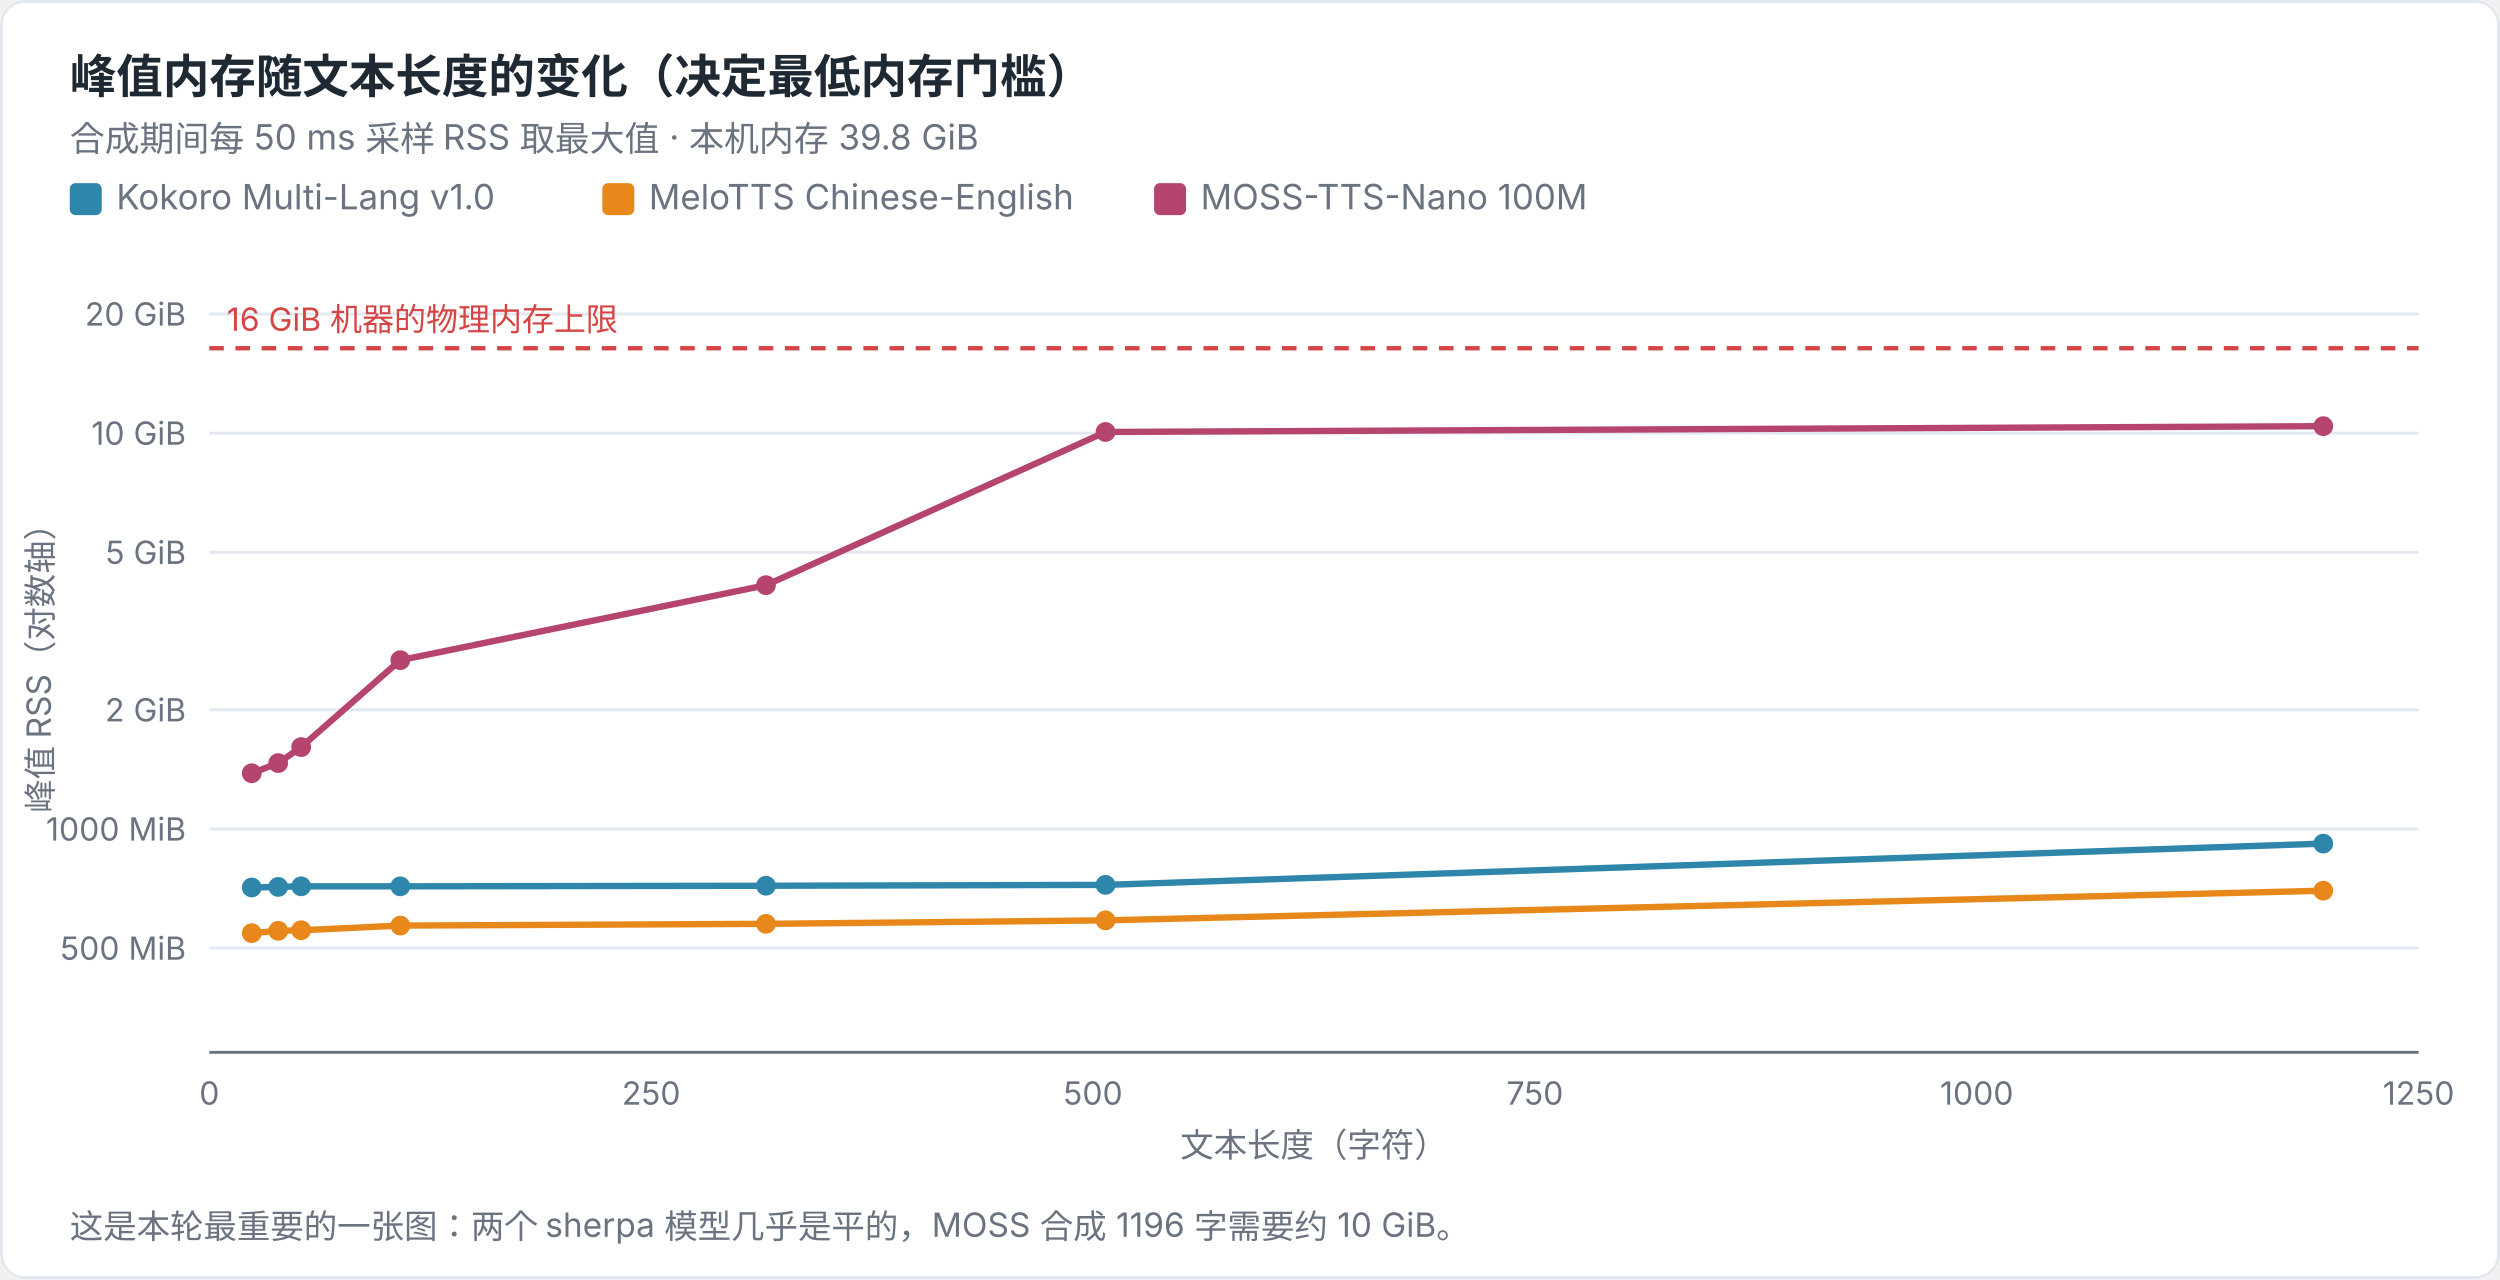
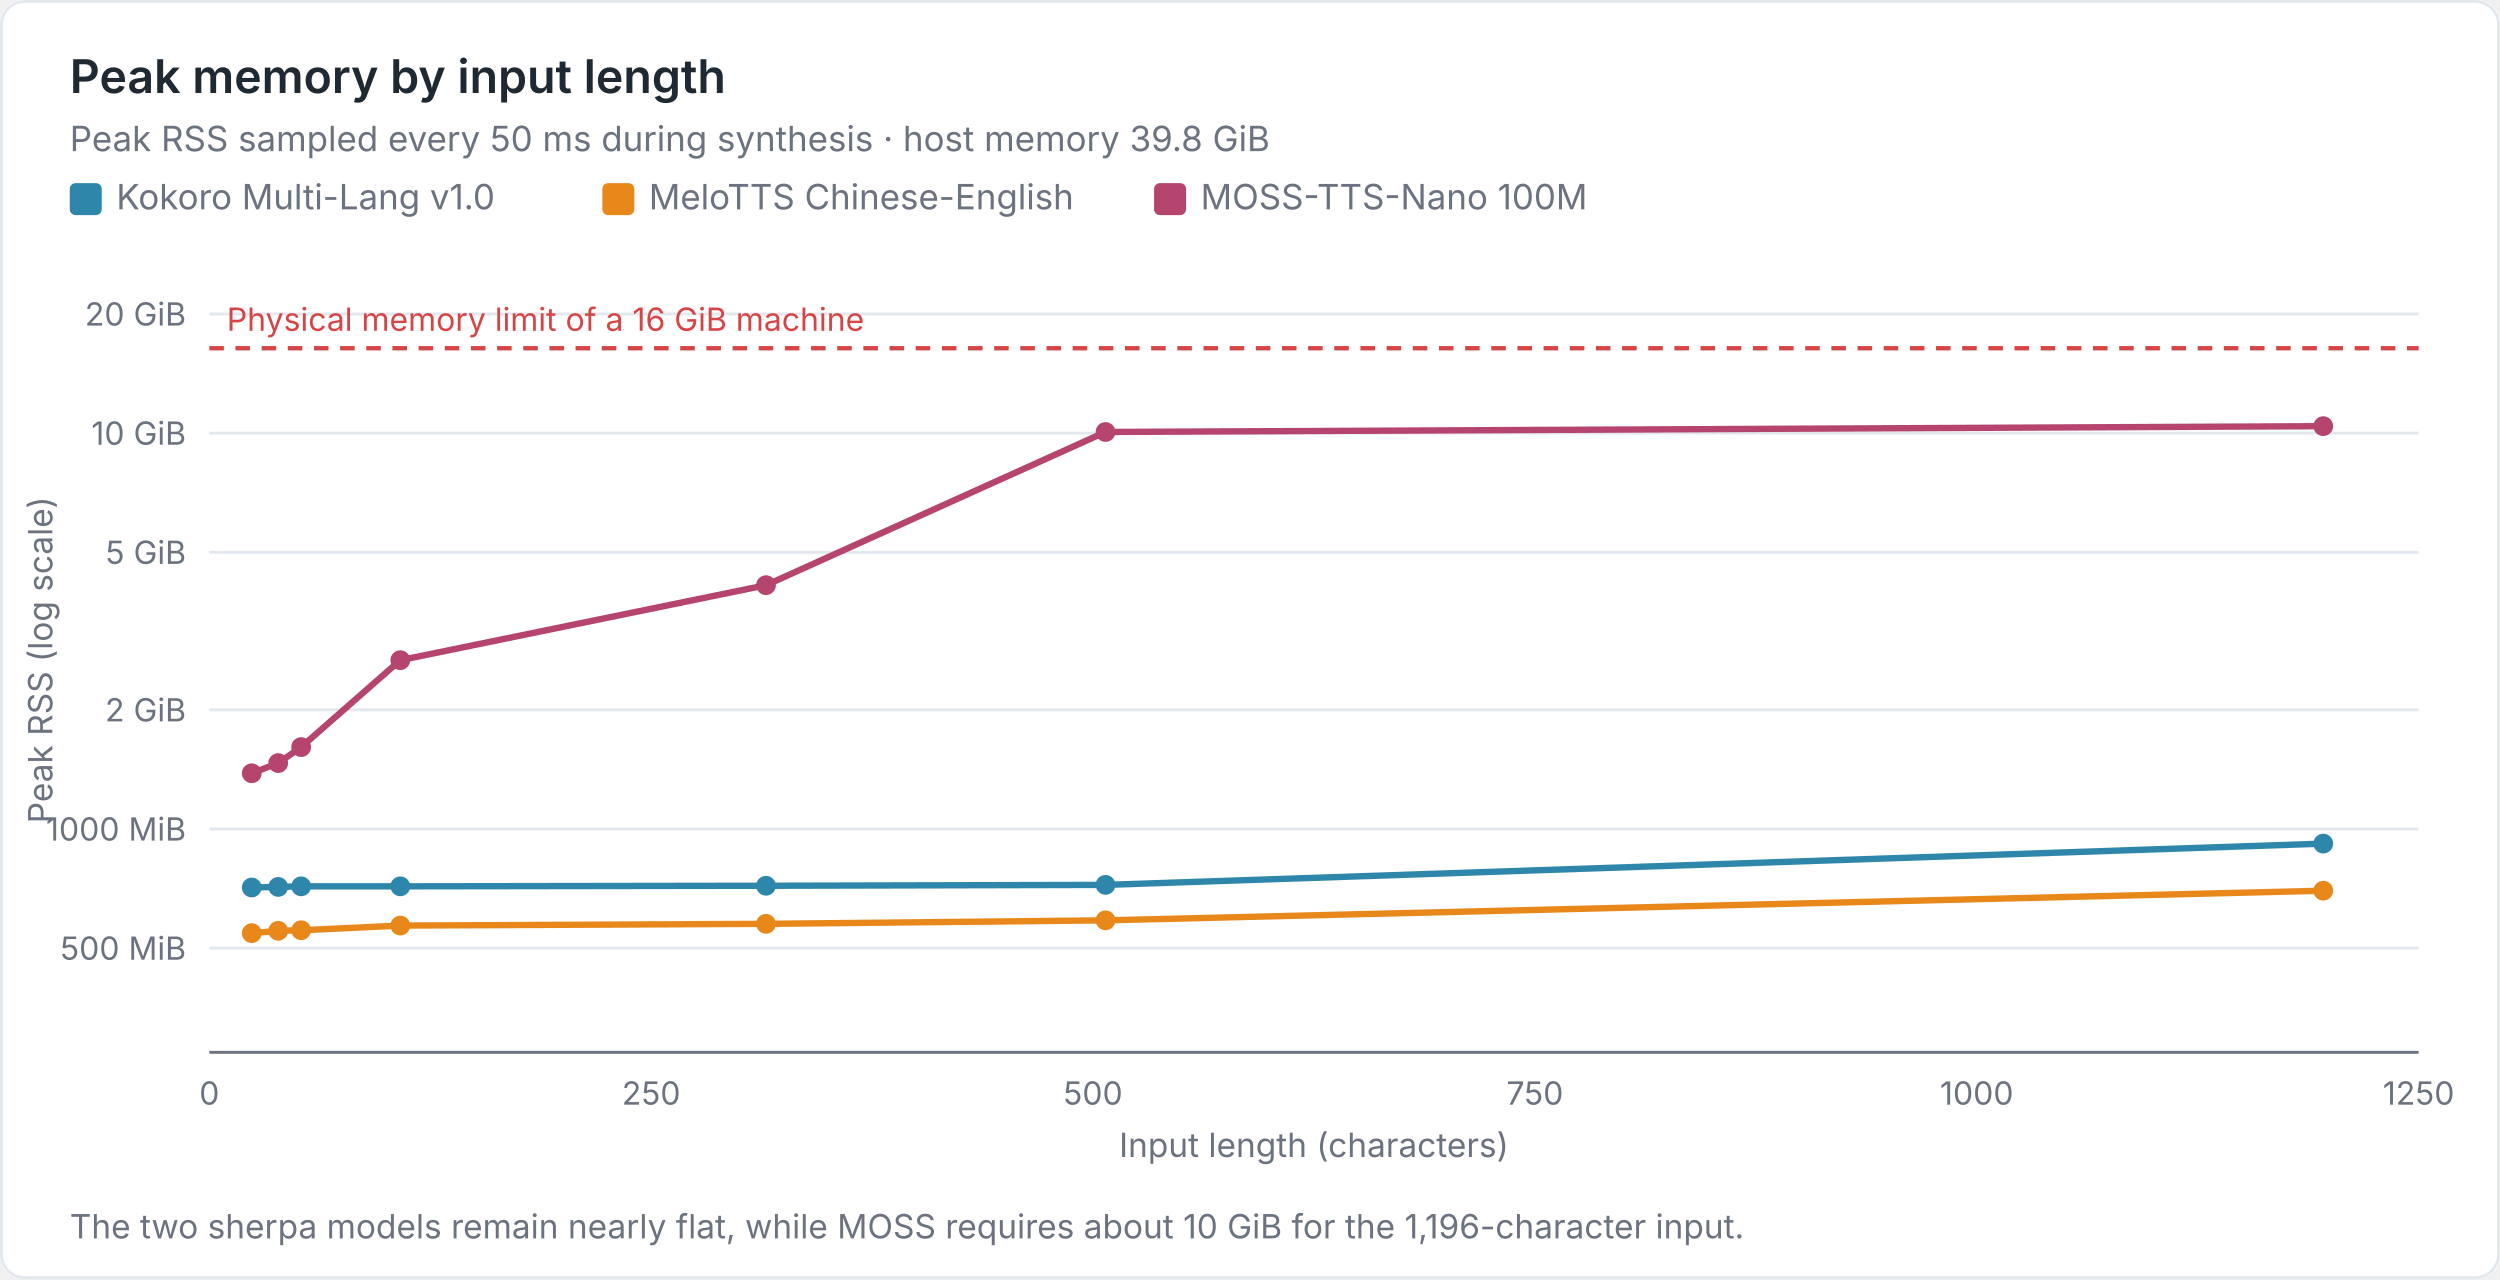
<svg xmlns="http://www.w3.org/2000/svg" width="860" height="440" viewBox="0 0 860 440" role="img">
  <rect width="860" height="440" fill="#FFFFFF" rx="8" />
  <rect x="0.5" y="0.5" width="859" height="439" fill="none" stroke="#E3E8EF" rx="8" />
-   <text x="24" y="32" font-family="-apple-system, BlinkMacSystemFont, 'Segoe UI', 'Noto Sans SC', 'Microsoft YaHei', sans-serif" font-size="16" fill="#1F2933" text-anchor="start" font-weight="600">峰值内存随文本长度的变化（决定最低内存门槛）</text>
-   <text x="24" y="52" font-family="-apple-system, BlinkMacSystemFont, 'Segoe UI', 'Noto Sans SC', 'Microsoft YaHei', sans-serif" font-size="12" fill="#6B7280" text-anchor="start" font-weight="400">合成期间每 50 ms 采样 RSS 取最大值 · 本机内存 39.8 GiB</text>
+   <text x="24" y="32" font-family="-apple-system, BlinkMacSystemFont, 'Segoe UI', 'Noto Sans SC', 'Microsoft YaHei', sans-serif" font-size="16" fill="#1F2933" text-anchor="start" font-weight="600">Peak memory by input length</text>
+   <text x="24" y="52" font-family="-apple-system, BlinkMacSystemFont, 'Segoe UI', 'Noto Sans SC', 'Microsoft YaHei', sans-serif" font-size="12" fill="#6B7280" text-anchor="start" font-weight="400">Peak RSS sampled every 50 ms during synthesis · host memory 39.8 GiB</text>
  <rect x="24.0" y="63" width="11" height="11" rx="2" fill="#2E86AB" />
  <text x="40" y="72" font-family="-apple-system, BlinkMacSystemFont, 'Segoe UI', 'Noto Sans SC', 'Microsoft YaHei', sans-serif" font-size="12" fill="#6B7280" text-anchor="start" font-weight="400">Kokoro Multi-Lang v1.0</text>
  <rect x="207.2" y="63" width="11" height="11" rx="2" fill="#E8871A" />
  <text x="223.2" y="72" font-family="-apple-system, BlinkMacSystemFont, 'Segoe UI', 'Noto Sans SC', 'Microsoft YaHei', sans-serif" font-size="12" fill="#6B7280" text-anchor="start" font-weight="400">MeloTTS Chinese-English</text>
  <rect x="397.0" y="63" width="11" height="11" rx="2" fill="#B5446E" />
  <text x="413" y="72" font-family="-apple-system, BlinkMacSystemFont, 'Segoe UI', 'Noto Sans SC', 'Microsoft YaHei', sans-serif" font-size="12" fill="#6B7280" text-anchor="start" font-weight="400">MOSS-TTS-Nano 100M</text>
  <line x1="72" y1="326.155" x2="832" y2="326.155" stroke="#E3E8EF" />
  <text x="64" y="330.155" font-family="-apple-system, BlinkMacSystemFont, 'Segoe UI', 'Noto Sans SC', 'Microsoft YaHei', sans-serif" font-size="11" fill="#6B7280" text-anchor="end" font-weight="400">500 MiB</text>
  <line x1="72" y1="285.163" x2="832" y2="285.163" stroke="#E3E8EF" />
  <text x="64" y="289.163" font-family="-apple-system, BlinkMacSystemFont, 'Segoe UI', 'Noto Sans SC', 'Microsoft YaHei', sans-serif" font-size="11" fill="#6B7280" text-anchor="end" font-weight="400">1000 MiB</text>
  <line x1="72" y1="244.172" x2="832" y2="244.172" stroke="#E3E8EF" />
  <text x="64" y="248.172" font-family="-apple-system, BlinkMacSystemFont, 'Segoe UI', 'Noto Sans SC', 'Microsoft YaHei', sans-serif" font-size="11" fill="#6B7280" text-anchor="end" font-weight="400">2 GiB</text>
  <line x1="72" y1="189.984" x2="832" y2="189.984" stroke="#E3E8EF" />
  <text x="64" y="193.984" font-family="-apple-system, BlinkMacSystemFont, 'Segoe UI', 'Noto Sans SC', 'Microsoft YaHei', sans-serif" font-size="11" fill="#6B7280" text-anchor="end" font-weight="400">5 GiB</text>
  <line x1="72" y1="148.993" x2="832" y2="148.993" stroke="#E3E8EF" />
  <text x="64" y="152.993" font-family="-apple-system, BlinkMacSystemFont, 'Segoe UI', 'Noto Sans SC', 'Microsoft YaHei', sans-serif" font-size="11" fill="#6B7280" text-anchor="end" font-weight="400">10 GiB</text>
  <line x1="72" y1="108.001" x2="832" y2="108.001" stroke="#E3E8EF" />
  <text x="64" y="112.001" font-family="-apple-system, BlinkMacSystemFont, 'Segoe UI', 'Noto Sans SC', 'Microsoft YaHei', sans-serif" font-size="11" fill="#6B7280" text-anchor="end" font-weight="400">20 GiB</text>
  <text x="72" y="380" font-family="-apple-system, BlinkMacSystemFont, 'Segoe UI', 'Noto Sans SC', 'Microsoft YaHei', sans-serif" font-size="11" fill="#6B7280" text-anchor="middle" font-weight="400">0</text>
  <text x="224" y="380" font-family="-apple-system, BlinkMacSystemFont, 'Segoe UI', 'Noto Sans SC', 'Microsoft YaHei', sans-serif" font-size="11" fill="#6B7280" text-anchor="middle" font-weight="400">250</text>
  <text x="376" y="380" font-family="-apple-system, BlinkMacSystemFont, 'Segoe UI', 'Noto Sans SC', 'Microsoft YaHei', sans-serif" font-size="11" fill="#6B7280" text-anchor="middle" font-weight="400">500</text>
  <text x="528" y="380" font-family="-apple-system, BlinkMacSystemFont, 'Segoe UI', 'Noto Sans SC', 'Microsoft YaHei', sans-serif" font-size="11" fill="#6B7280" text-anchor="middle" font-weight="400">750</text>
  <text x="680" y="380" font-family="-apple-system, BlinkMacSystemFont, 'Segoe UI', 'Noto Sans SC', 'Microsoft YaHei', sans-serif" font-size="11" fill="#6B7280" text-anchor="middle" font-weight="400">1000</text>
  <text x="832" y="380" font-family="-apple-system, BlinkMacSystemFont, 'Segoe UI', 'Noto Sans SC', 'Microsoft YaHei', sans-serif" font-size="11" fill="#6B7280" text-anchor="middle" font-weight="400">1250</text>
-   <text x="18" y="227" font-family="-apple-system, BlinkMacSystemFont, 'Segoe UI', 'Noto Sans SC', 'Microsoft YaHei', sans-serif" font-size="11.5" fill="#6B7280" text-anchor="middle" font-weight="400" transform="rotate(-90 18 227)">峰值 RSS（对数轴）</text>
-   <text x="452" y="398" font-family="-apple-system, BlinkMacSystemFont, 'Segoe UI', 'Noto Sans SC', 'Microsoft YaHei', sans-serif" font-size="11.5" fill="#6B7280" text-anchor="middle" font-weight="400">文本长度（字符）</text>
+   <text x="18" y="227" font-family="-apple-system, BlinkMacSystemFont, 'Segoe UI', 'Noto Sans SC', 'Microsoft YaHei', sans-serif" font-size="11.5" fill="#6B7280" text-anchor="middle" font-weight="400" transform="rotate(-90 18 227)">Peak RSS (log scale)</text>
+   <text x="452" y="398" font-family="-apple-system, BlinkMacSystemFont, 'Segoe UI', 'Noto Sans SC', 'Microsoft YaHei', sans-serif" font-size="11.5" fill="#6B7280" text-anchor="middle" font-weight="400">Input length (characters)</text>
  <line x1="72" y1="119.795" x2="832" y2="119.795" stroke="#D64545" stroke-width="1.5" stroke-dasharray="5 4" />
-   <text x="78" y="113.795" font-family="-apple-system, BlinkMacSystemFont, 'Segoe UI', 'Noto Sans SC', 'Microsoft YaHei', sans-serif" font-size="11" fill="#D64545" text-anchor="start" font-weight="400">16 GiB 机器的物理内存上限</text>
+   <text x="78" y="113.795" font-family="-apple-system, BlinkMacSystemFont, 'Segoe UI', 'Noto Sans SC', 'Microsoft YaHei', sans-serif" font-size="11" fill="#D64545" text-anchor="start" font-weight="400">Physical memory limit of a 16 GiB machine</text>
  <path d="M86.6 305.3 L95.7 305.1 L103.6 304.9 L137.7 304.9 L263.5 304.7 L380.3 304.4 L799.2 290.2" fill="none" stroke="#2E86AB" stroke-width="2.2" stroke-linejoin="round" />
  <circle cx="86.6" cy="305.3" r="3.4" fill="#2E86AB" />
  <circle cx="95.7" cy="305.1" r="3.4" fill="#2E86AB" />
  <circle cx="103.6" cy="304.9" r="3.4" fill="#2E86AB" />
  <circle cx="137.7" cy="304.9" r="3.4" fill="#2E86AB" />
  <circle cx="263.5" cy="304.7" r="3.4" fill="#2E86AB" />
  <circle cx="380.3" cy="304.4" r="3.4" fill="#2E86AB" />
  <circle cx="799.2" cy="290.2" r="3.4" fill="#2E86AB" />
  <path d="M86.6 321.0 L95.7 320.2 L103.6 320.0 L137.7 318.4 L263.5 317.8 L380.3 316.6 L799.2 306.4" fill="none" stroke="#E8871A" stroke-width="2.2" stroke-linejoin="round" />
  <circle cx="86.6" cy="321.0" r="3.4" fill="#E8871A" />
  <circle cx="95.7" cy="320.2" r="3.4" fill="#E8871A" />
  <circle cx="103.6" cy="320.0" r="3.4" fill="#E8871A" />
  <circle cx="137.7" cy="318.4" r="3.4" fill="#E8871A" />
  <circle cx="263.5" cy="317.8" r="3.4" fill="#E8871A" />
  <circle cx="380.3" cy="316.6" r="3.4" fill="#E8871A" />
  <circle cx="799.2" cy="306.4" r="3.4" fill="#E8871A" />
  <path d="M86.6 266.0 L95.7 262.5 L103.6 257.0 L137.7 227.1 L263.5 201.3 L380.3 148.6 L799.2 146.6" fill="none" stroke="#B5446E" stroke-width="2.2" stroke-linejoin="round" />
  <circle cx="86.6" cy="266.0" r="3.4" fill="#B5446E" />
  <circle cx="95.7" cy="262.5" r="3.4" fill="#B5446E" />
  <circle cx="103.6" cy="257.0" r="3.4" fill="#B5446E" />
  <circle cx="137.7" cy="227.1" r="3.4" fill="#B5446E" />
  <circle cx="263.5" cy="201.3" r="3.4" fill="#B5446E" />
  <circle cx="380.3" cy="148.6" r="3.4" fill="#B5446E" />
  <circle cx="799.2" cy="146.6" r="3.4" fill="#B5446E" />
  <line x1="72" y1="362" x2="832" y2="362" stroke="#6B7280" />
-   <text x="24" y="426" font-family="-apple-system, BlinkMacSystemFont, 'Segoe UI', 'Noto Sans SC', 'Microsoft YaHei', sans-serif" font-size="11.5" fill="#6B7280" text-anchor="start" font-weight="400">这是本轮最重要的一张图：两个 sherpa 模型几乎是平的，MOSS 合成 1196 字需要约 10 GiB。</text>
+   <text x="24" y="426" font-family="-apple-system, BlinkMacSystemFont, 'Segoe UI', 'Noto Sans SC', 'Microsoft YaHei', sans-serif" font-size="11.5" fill="#6B7280" text-anchor="start" font-weight="400">The two sherpa models remain nearly flat, while MOSS requires about 10 GiB for the 1,196-character input.</text>
</svg>
